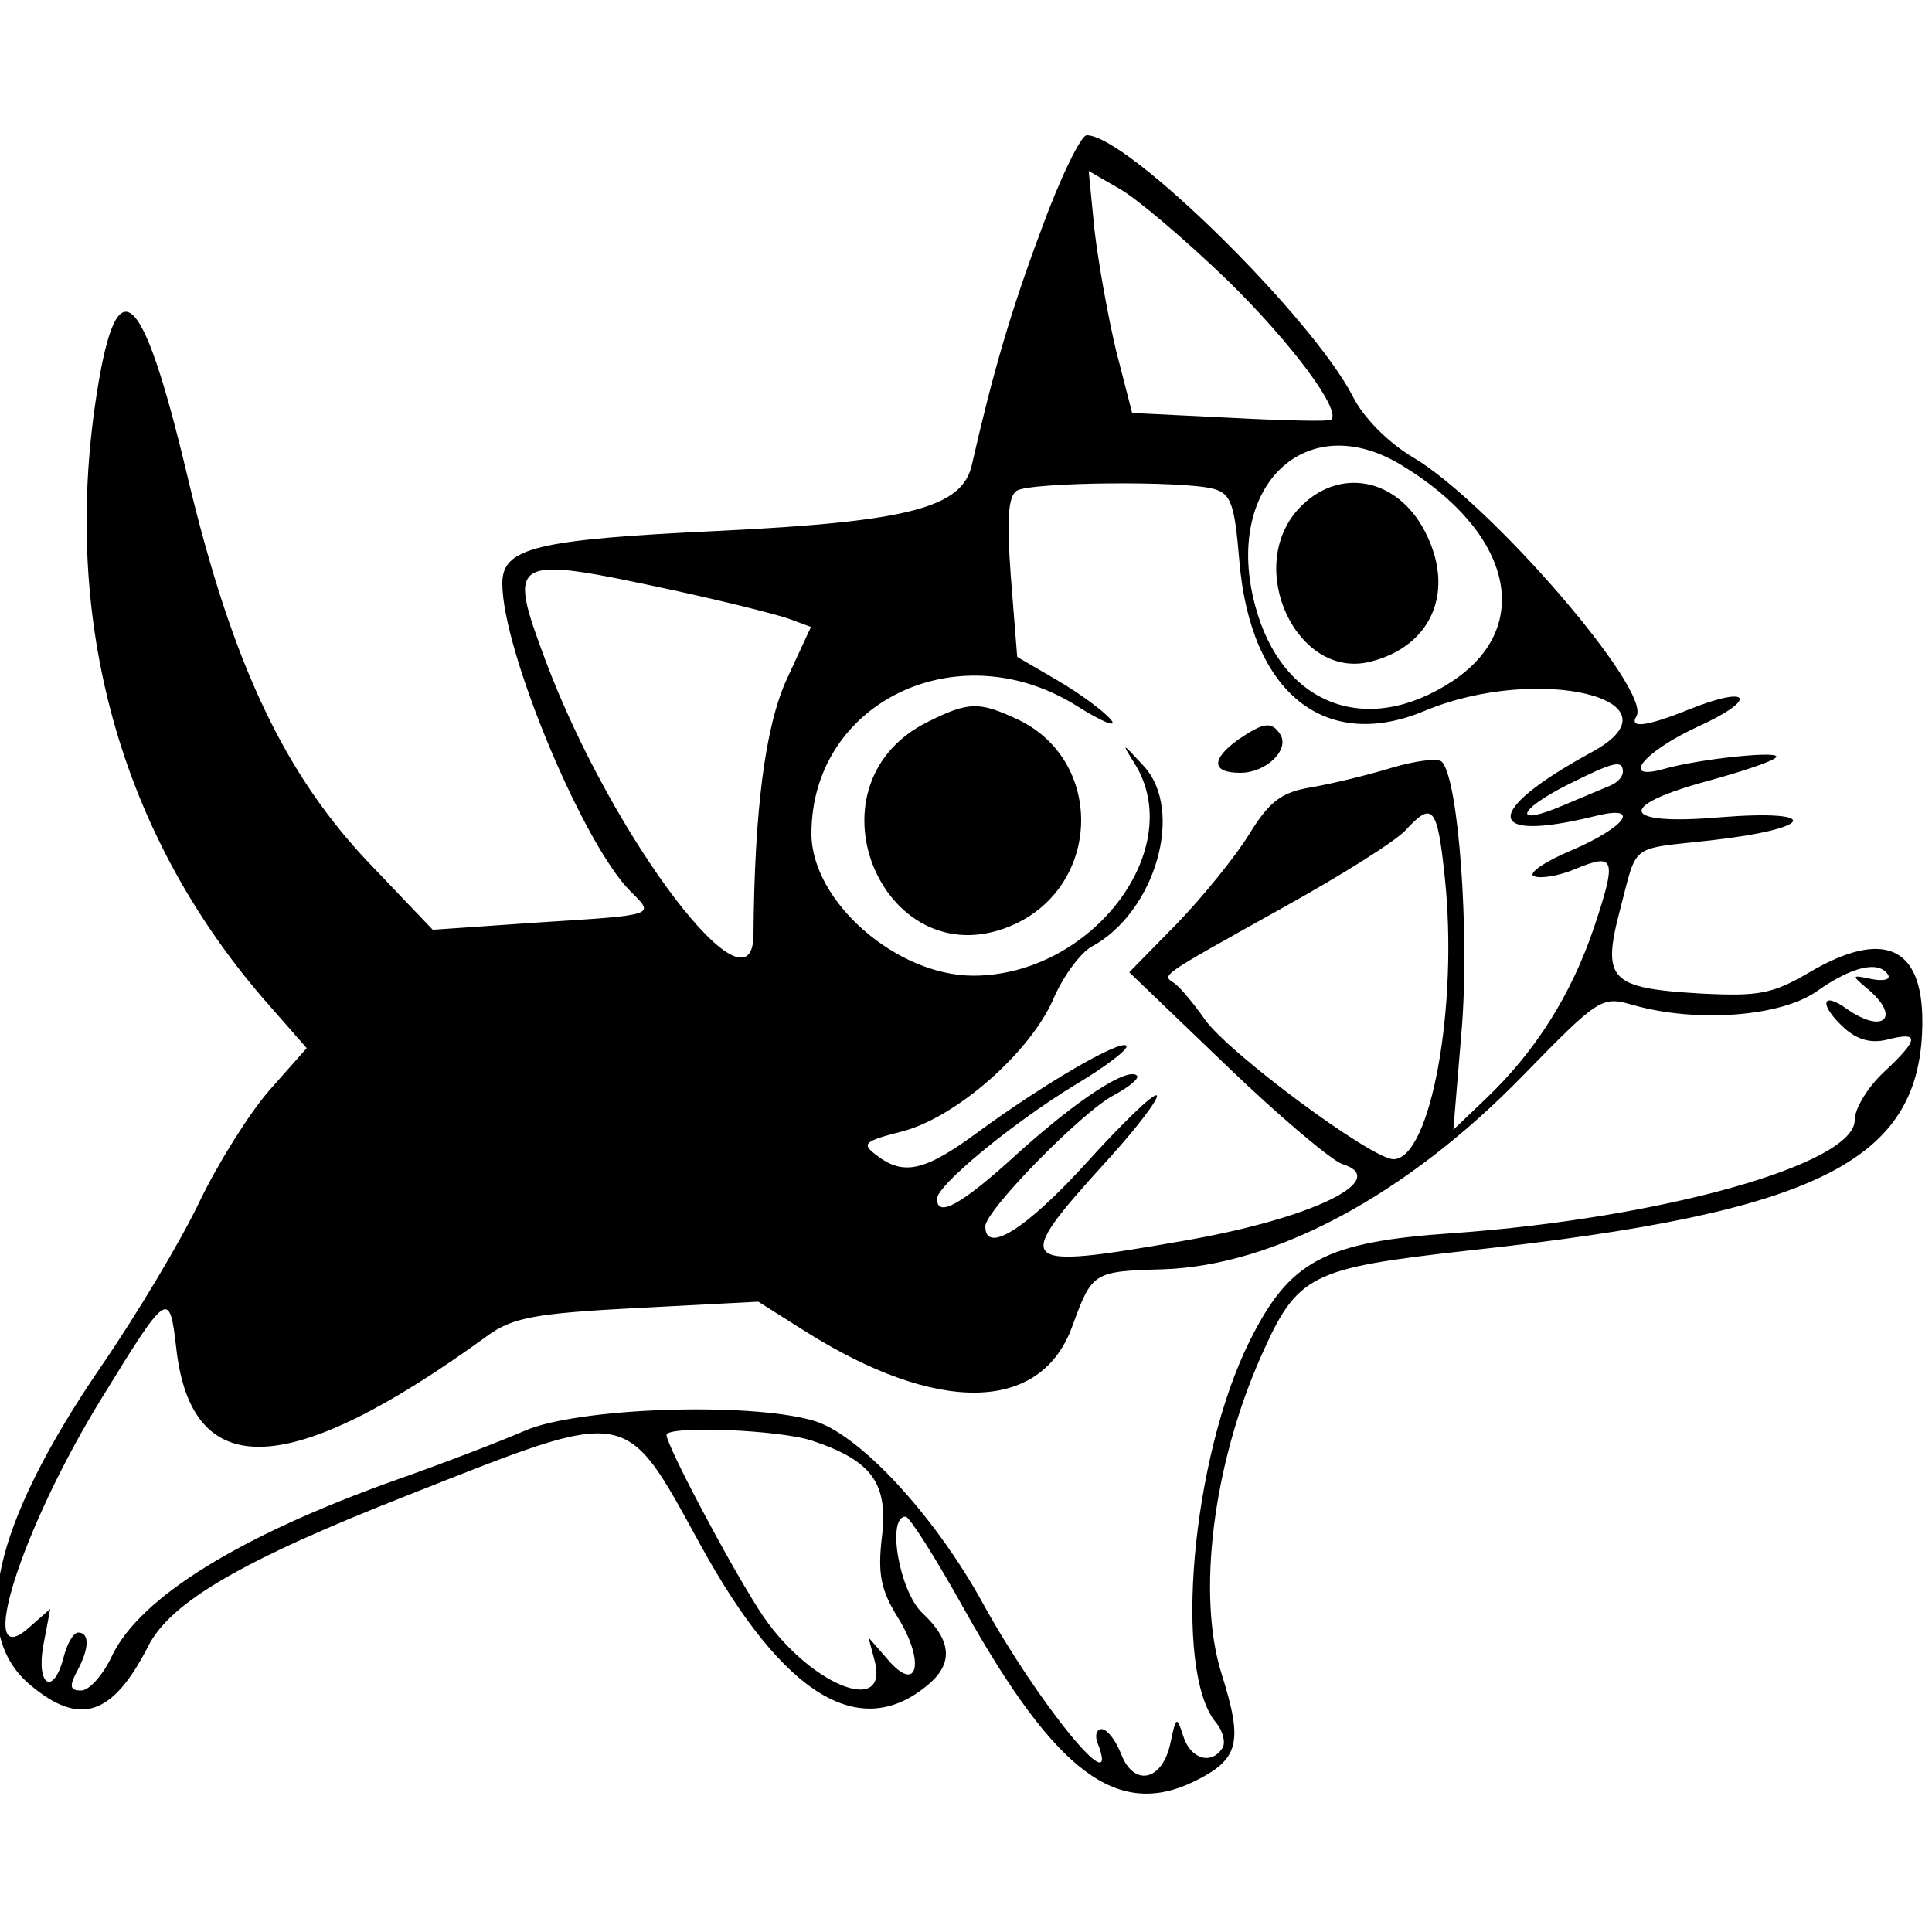
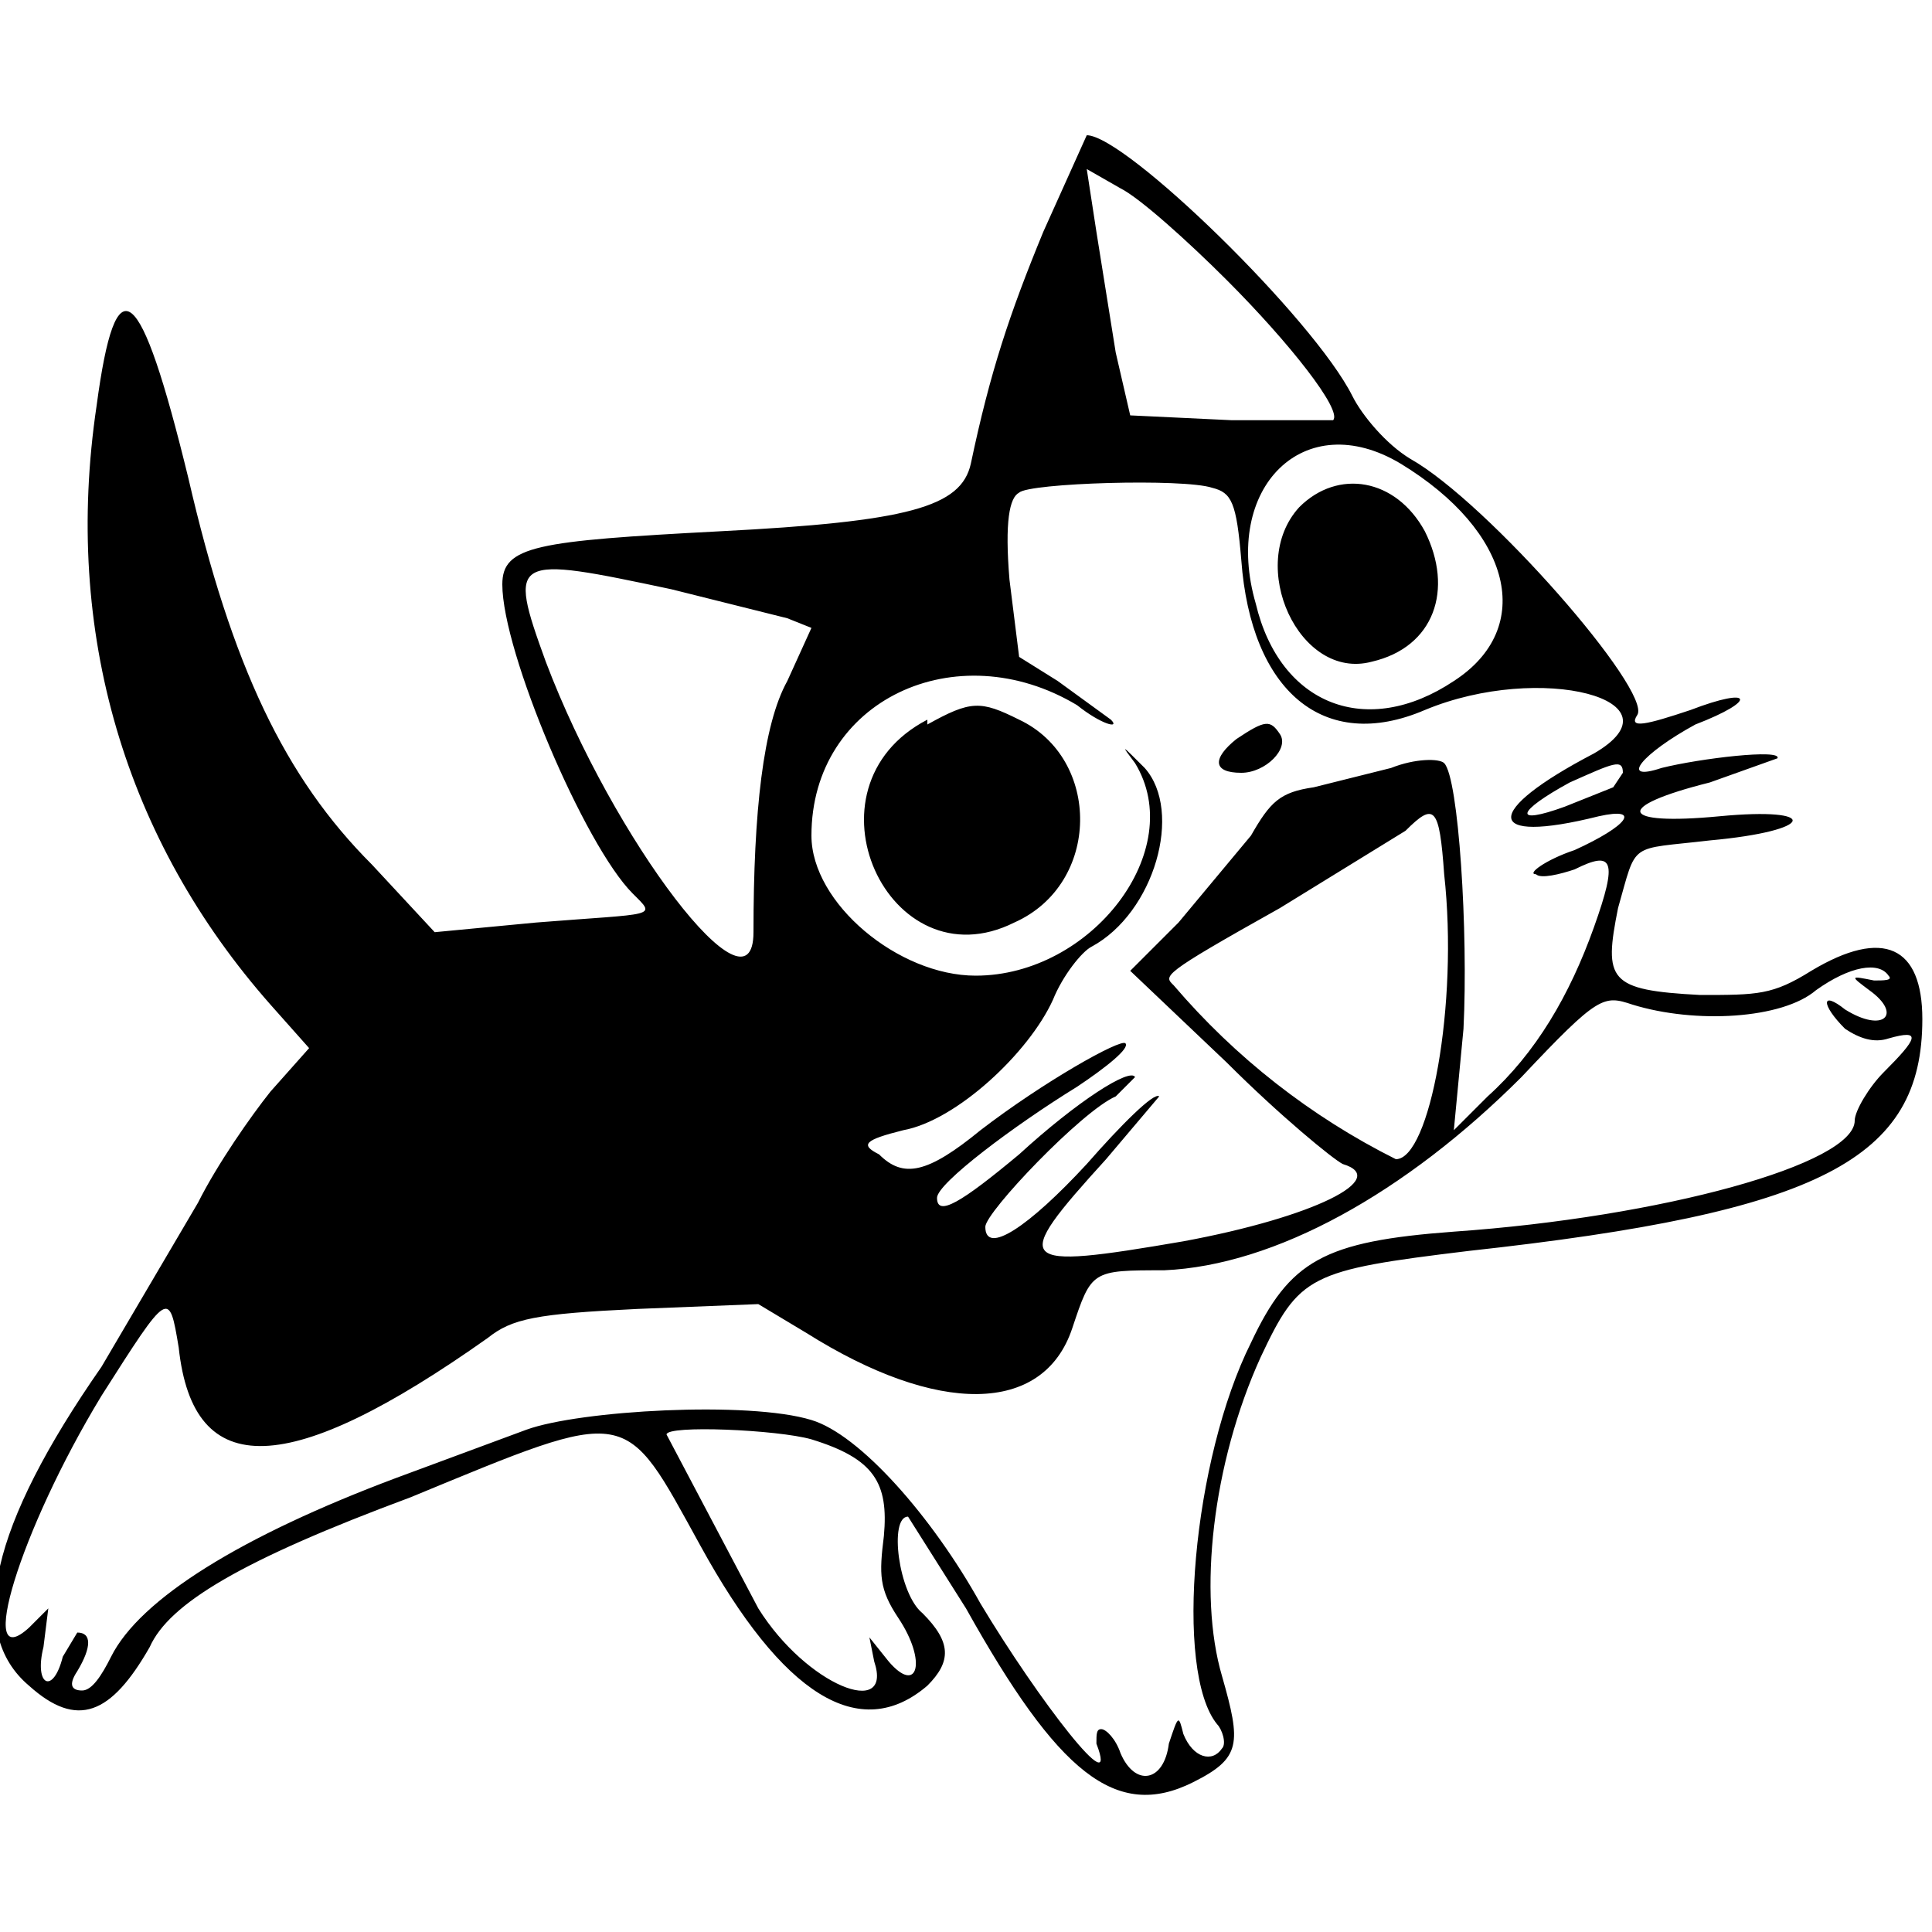
<svg xmlns="http://www.w3.org/2000/svg" width="400" height="400" viewBox="0 0 400 400">
-   <path d="M215.6 47.5c-6.4 17.1-10.1 29.9-14.4 48.8-2 8.8-13.1 11.7-52.1 13.6-38.3 1.8-45.1 3.5-45.1 10.9 0 13.9 16.7 53.9 26.5 63.7 5.1 5.1 5.7 4.9-19.2 6.5l-21.7 1.5L77 179.3C58.9 160.5 48.1 137.5 38.9 99c-9.7-40.9-15-44.9-19.3-14.6-6.5 46.4 6.1 89.7 36.1 123.7l7.8 8.9-7.7 8.7c-4.2 4.8-10.7 15.2-14.5 23.1-3.8 8-13 23.4-20.5 34.3-22.4 32.8-27.3 55-14.6 65.7 10.3 8.7 17.1 6.5 24.5-8 4.6-9.1 19.5-17.8 53.9-31.3 46.4-18.3 44.5-18.6 60.5 10.5 17.2 31.3 33.2 40.9 47.4 28.5 4.9-4.3 4.4-9-1.5-14.5-4.8-4.5-7.5-20-3.5-20 .8 0 6.3 8.7 12.2 19.3 18.9 33.7 31.6 43.3 47.6 35.5 9.3-4.6 10.1-8 5.6-22.3-5.1-16.2-1.8-43.1 8.1-65.5 7.6-17.2 10.1-18.4 43.1-22.1 72.8-7.9 93.9-18.6 93.9-47.5 0-15.5-8.1-19-23.2-10.2-7.8 4.6-10.6 5.1-22.6 4.5-18.9-1.1-20.6-2.8-16.8-17.3 3.7-14 1.7-12.5 18.7-14.4 21.5-2.4 23.4-6.5 2.1-4.8-20.7 1.8-22-2.3-2.3-7.6 6.9-1.9 13.2-4 13.8-4.8 1.4-1.5-15.9.3-23.2 2.4-9.2 2.6-4.3-3.5 6.9-8.7 12.6-5.7 11.3-8.8-1.5-3.7-8.9 3.6-12.7 4.1-11.1 1.5 3.3-5.3-30.5-44.4-46.4-53.7-5-3-10.1-8.1-12.3-12.5C271.6 65.6 233.4 28 225 28c-1.2 0-5.5 8.8-9.4 19.5M254.1 58c13.2 12.9 23.7 27 21.5 28.9-.3.4-9.7.2-20.9-.4l-20.3-1-3.3-12.8c-1.7-7.1-3.7-18.3-4.5-25.1l-1.2-12.2 6.6 3.8c3.6 2.1 13.6 10.6 22.1 18.8M290 96.2c23.1 13.9 27.8 33.6 10.6 44.9-17.7 11.6-35.2 4.9-40.7-15.6-6.7-24.6 10.3-41.2 30.1-29.3m-38.8 5c3.7 1 4.4 3.1 5.4 15 2.3 27.2 17.7 39.6 38.3 31 23.6-9.9 54.5-2.3 34.7 8.5-22.8 12.4-22.4 19 .9 13.2 9.4-2.3 6.1 2.3-5 7.1-5.8 2.4-9.3 4.9-7.9 5.4 1.4.6 5.3-.1 8.6-1.5 8.2-3.4 8.6-2.2 3.8 12.2-4.7 13.8-12 25.5-22.4 35.4l-6.7 6.4 1.7-20.4c1.7-20.1-.6-52.3-4.1-55.8-.8-.8-5.5-.2-10.5 1.3-4.9 1.5-12.4 3.3-16.5 4-6.1 1-8.6 2.8-12.8 9.6-2.8 4.6-9.6 13-15 18.6l-9.9 10.1 20 19.2c10.9 10.5 21.8 19.7 24.1 20.5 10.3 3.2-6.2 11.3-32.9 15.9-34.9 6.1-35.7 5.3-15.9-16.5 6.3-6.9 10.9-13 10.4-13.6-.6-.6-7.2 5.8-14.7 14.1-12.3 13.5-20.8 18.9-20.8 13 0-3.3 20.2-23.9 26.7-27.2 3.1-1.7 5.2-3.4 4.7-4-1.9-1.9-12.4 5-24.7 16.1-11.7 10.7-16.7 13.4-16.7 9.4 0-2.8 15.5-15.6 28.6-23.6 6.4-3.8 11.2-7.5 10.6-8.1-1.3-1.3-17.1 7.9-30.6 17.8-11.1 8.2-15.5 9.2-21.1 4.9-3.2-2.4-2.7-2.9 5.1-4.9 11.2-2.8 26.7-16.4 31.5-27.5 2-4.7 5.6-9.5 7.9-10.8 13.2-7.1 19.3-28.2 10.8-37.4-4.5-4.9-4.7-5-2-.7 11.3 17.7-8.7 44.1-33.3 44.1-15.9 0-33.5-15.4-33.5-29.4 0-27.1 30.1-41.8 54.7-26.6 5.5 3.5 8.8 4.8 7.3 3s-6.4-5.4-11-8.1l-8.4-4.9-1.3-16.4c-.9-12-.6-16.8 1.2-18 2.9-1.8 34.4-2.1 40.7-.4m17.7 4.1c-11.3 12.2-.4 35.5 14.8 31.7 12.8-3.2 17.7-14.7 11.3-27-5.8-11.2-18-13.4-26.1-4.7m-129.5 16.9c10.6 2.3 21.4 5 23.9 5.9l4.6 1.7-5 10.8c-4.5 9.8-6.7 27.2-6.9 52.9-.1 18.4-29.2-19.9-43-56.6-8.1-21.7-7.5-22 26.4-14.7m52.6 27.3c-26.6 13.3-8.5 54.4 18.4 41.7 17.7-8.5 18-33.8.4-42.2-8.1-3.8-10.2-3.8-18.8.5m64.4 3.6c-5.7 4.1-5.6 6.9.4 6.9 5.3 0 10.2-4.7 8.3-7.9-1.8-2.8-3.4-2.6-8.7 1m79.6 6.7c0 1-1.1 2.2-2.5 2.8l-10 4.2c-10.3 4.4-9.5 1 1-4.3 9.6-4.8 11.5-5.3 11.5-2.7m-36.9 21.6c2.9 26.8-2.9 58.6-10.6 58.6-4.5 0-34.2-22-39.1-29-2.3-3.3-5.1-6.6-6.2-7.4-2.7-1.8-3.7-1.1 22.1-15.5 12.3-6.8 23.9-14.1 25.8-16.3 5.5-6 6.5-4.7 8 9.6m91.8 20.4c.6 1-.9 1.4-3.4.9-4.2-.9-4.2-.8-1 1.9 7.2 5.9 3.6 9.7-4.1 4.3-5.4-3.9-5.8-.8-.5 4 2.7 2.4 5.6 3.2 9 2.3 6.6-1.7 6.4 0-.9 6.8-3.3 3.1-6 7.5-6 9.9 0 9.1-39.8 20.3-83 23.4-26.8 1.8-34 5.7-42.3 22.4-12 24.1-15.9 68.3-6.9 79 1.4 1.7 2 4.1 1.3 5.2-2.3 3.6-6.6 2.3-8.1-2.4-1.4-4.3-1.5-4.2-2.7 1.5-1.7 7.8-7.6 9-10.2 2.1-1.1-2.8-2.9-5.1-4-5.1s-1.5 1.4-.8 3c4.9 12.9-12.6-8.6-24-29.4-10-18.1-25.6-34.9-35-37.5-13.7-3.9-48.8-2.6-59.6 2.1-5.3 2.3-17.3 6.9-26.7 10.2-32.3 11.5-53 24.3-58.8 36.4-1.8 3.9-4.7 7.2-6.4 7.2-2.3 0-2.5-.8-.9-3.9 2.6-4.7 2.7-8.1.3-8.1-1 0-2.3 2.3-3 5-2.1 8.3-5.8 6.1-4.2-2.5l1.4-7.4-4.2 3.7c-11.6 10.5-1.9-20.2 14.9-47.4 13.7-22.3 14-22.4 15.4-10.2 3.2 28 23.5 27.1 64.5-2.7 5.1-3.7 9.8-4.6 31-5.7l25-1.3 9.5 6c27.5 17.4 49 17.1 55.5-.9 4.1-11.2 4.3-11.4 18.6-11.8 23.3-.7 50.6-15.4 74.6-40 16-16.4 16.4-16.6 23-14.7 13.1 3.7 30.5 2.4 38-2.9 7.2-5.1 12.8-6.4 14.7-3.4m-222.7 96.5c12.3 4.1 15.7 8.8 14.4 19.8-.9 7.7-.3 11 3.3 16.8 5.7 9.2 4.1 15.9-2 8.8l-4.1-4.7 1.2 4.5c3.5 12.5-14.2 5-23.8-10.1-6.5-10.1-19.2-34.2-19.2-36.3 0-2 23.4-1.1 30.2 1.2" />
+   <path d="M216 48c-7 17-11 29-15 48-2 9-13 12-52 14-38 2-45 3-45 11 0 14 17 54 27 64 5 5 5 4-20 6l-21 2-13-14c-18-18-29-41-38-80-10-41-15-45-19-15-7 47 6 90 36 124l8 9-8 9c-4 5-11 15-15 23l-20 34c-23 33-28 55-15 66 10 9 17 6 25-8 4-9 19-18 54-31 46-19 44-19 60 10 17 31 33 41 47 29 5-5 5-9-1-15-5-4-7-20-3-20l12 19c19 34 31 44 47 36 10-5 10-8 6-22-5-17-2-44 8-66 8-17 10-18 43-22 73-8 94-19 94-48 0-15-8-19-23-10-8 5-11 5-23 5-19-1-20-3-17-18 4-14 2-12 19-14 22-2 23-7 2-5s-22-2-2-7l14-5c1-2-16 0-24 2-9 3-4-3 7-9 13-5 12-8-1-3-9 3-13 4-11 1 3-5-31-44-47-53-5-3-10-9-12-13-8-16-47-54-55-54l-9 20m38 10c13 13 24 27 22 29h-21l-21-1-3-13-4-25-2-13 7 4c4 2 14 11 22 19m36 38c23 14 28 34 11 45-18 12-36 5-41-16-7-24 10-41 30-29m-39 5c4 1 5 3 6 15 2 27 17 40 38 31 24-10 54-2 35 9-23 12-23 19 1 13 9-2 6 2-5 7-6 2-10 5-8 5 1 1 5 0 8-1 8-4 9-2 4 12s-12 26-22 35l-7 7 2-21c1-20-1-52-4-55-1-1-6-1-11 1l-16 4c-7 1-9 3-13 10l-15 18-10 10 20 19c11 11 22 20 24 21 10 3-6 11-33 16-35 6-36 5-16-17l11-13c-1-1-8 6-15 14-12 13-21 19-21 13 0-3 20-24 27-27l4-4c-1-2-12 5-24 16-12 10-17 13-17 9 0-3 16-15 29-23 6-4 11-8 10-9s-17 8-30 18c-11 9-16 10-21 5-4-2-3-3 5-5 11-2 26-16 31-27 2-5 6-10 8-11 13-7 19-28 11-37-5-5-5-5-2-1 11 18-9 44-33 44-16 0-34-15-34-29 0-28 30-42 55-27 5 4 9 5 7 3l-11-8-8-5-2-16c-1-12 0-17 2-18 2-2 34-3 40-1m18 4c-11 12 0 36 15 32 13-3 17-15 11-27-6-11-18-13-26-5m-130 17l24 6 5 2-5 11c-5 9-7 27-7 52 0 19-29-19-43-56-8-22-7-22 26-15m53 27c-27 14-8 55 18 42 18-8 18-34 1-42-8-4-10-4-19 1m64 3c-5 4-5 7 1 7 5 0 10-5 8-8s-3-3-9 1m80 7l-2 3-10 4c-11 4-10 1 1-5 9-4 11-5 11-2m-37 21c3 27-3 59-10 59a147 147 0 0 1-46-36c-2-2-3-2 22-16l26-16c6-6 7-5 8 9m92 21c1 1-1 1-3 1-5-1-5-1-1 2 7 5 3 9-5 4-5-4-5-1 0 4 3 2 6 3 9 2 7-2 6 0-1 7-3 3-6 8-6 10 0 9-40 20-83 23-27 2-34 6-42 23-12 24-16 68-7 79 1 1 2 4 1 5-2 3-6 2-8-3-1-4-1-4-3 2-1 8-7 9-10 2-1-3-3-5-4-5s-1 1-1 3c5 13-12-9-24-29-10-18-25-35-35-38-13-4-48-2-59 2l-27 10c-32 12-53 25-59 37-2 4-4 7-6 7s-3-1-1-4c3-5 3-8 0-8l-3 5c-2 8-6 6-4-2l1-8-4 4c-11 10-2-20 15-48 14-22 14-22 16-10 3 28 23 27 64-2 5-4 10-5 31-6l25-1 10 6c27 17 49 17 55-1 4-12 4-12 19-12 23-1 50-16 74-40 16-17 17-17 23-15 13 4 31 3 38-3 7-5 13-6 15-3m-223 96c13 4 16 9 15 20-1 8-1 11 3 17 6 9 4 16-2 9l-4-5 1 5c4 12-14 5-24-11l-19-36c0-2 23-1 30 1" />
</svg>
